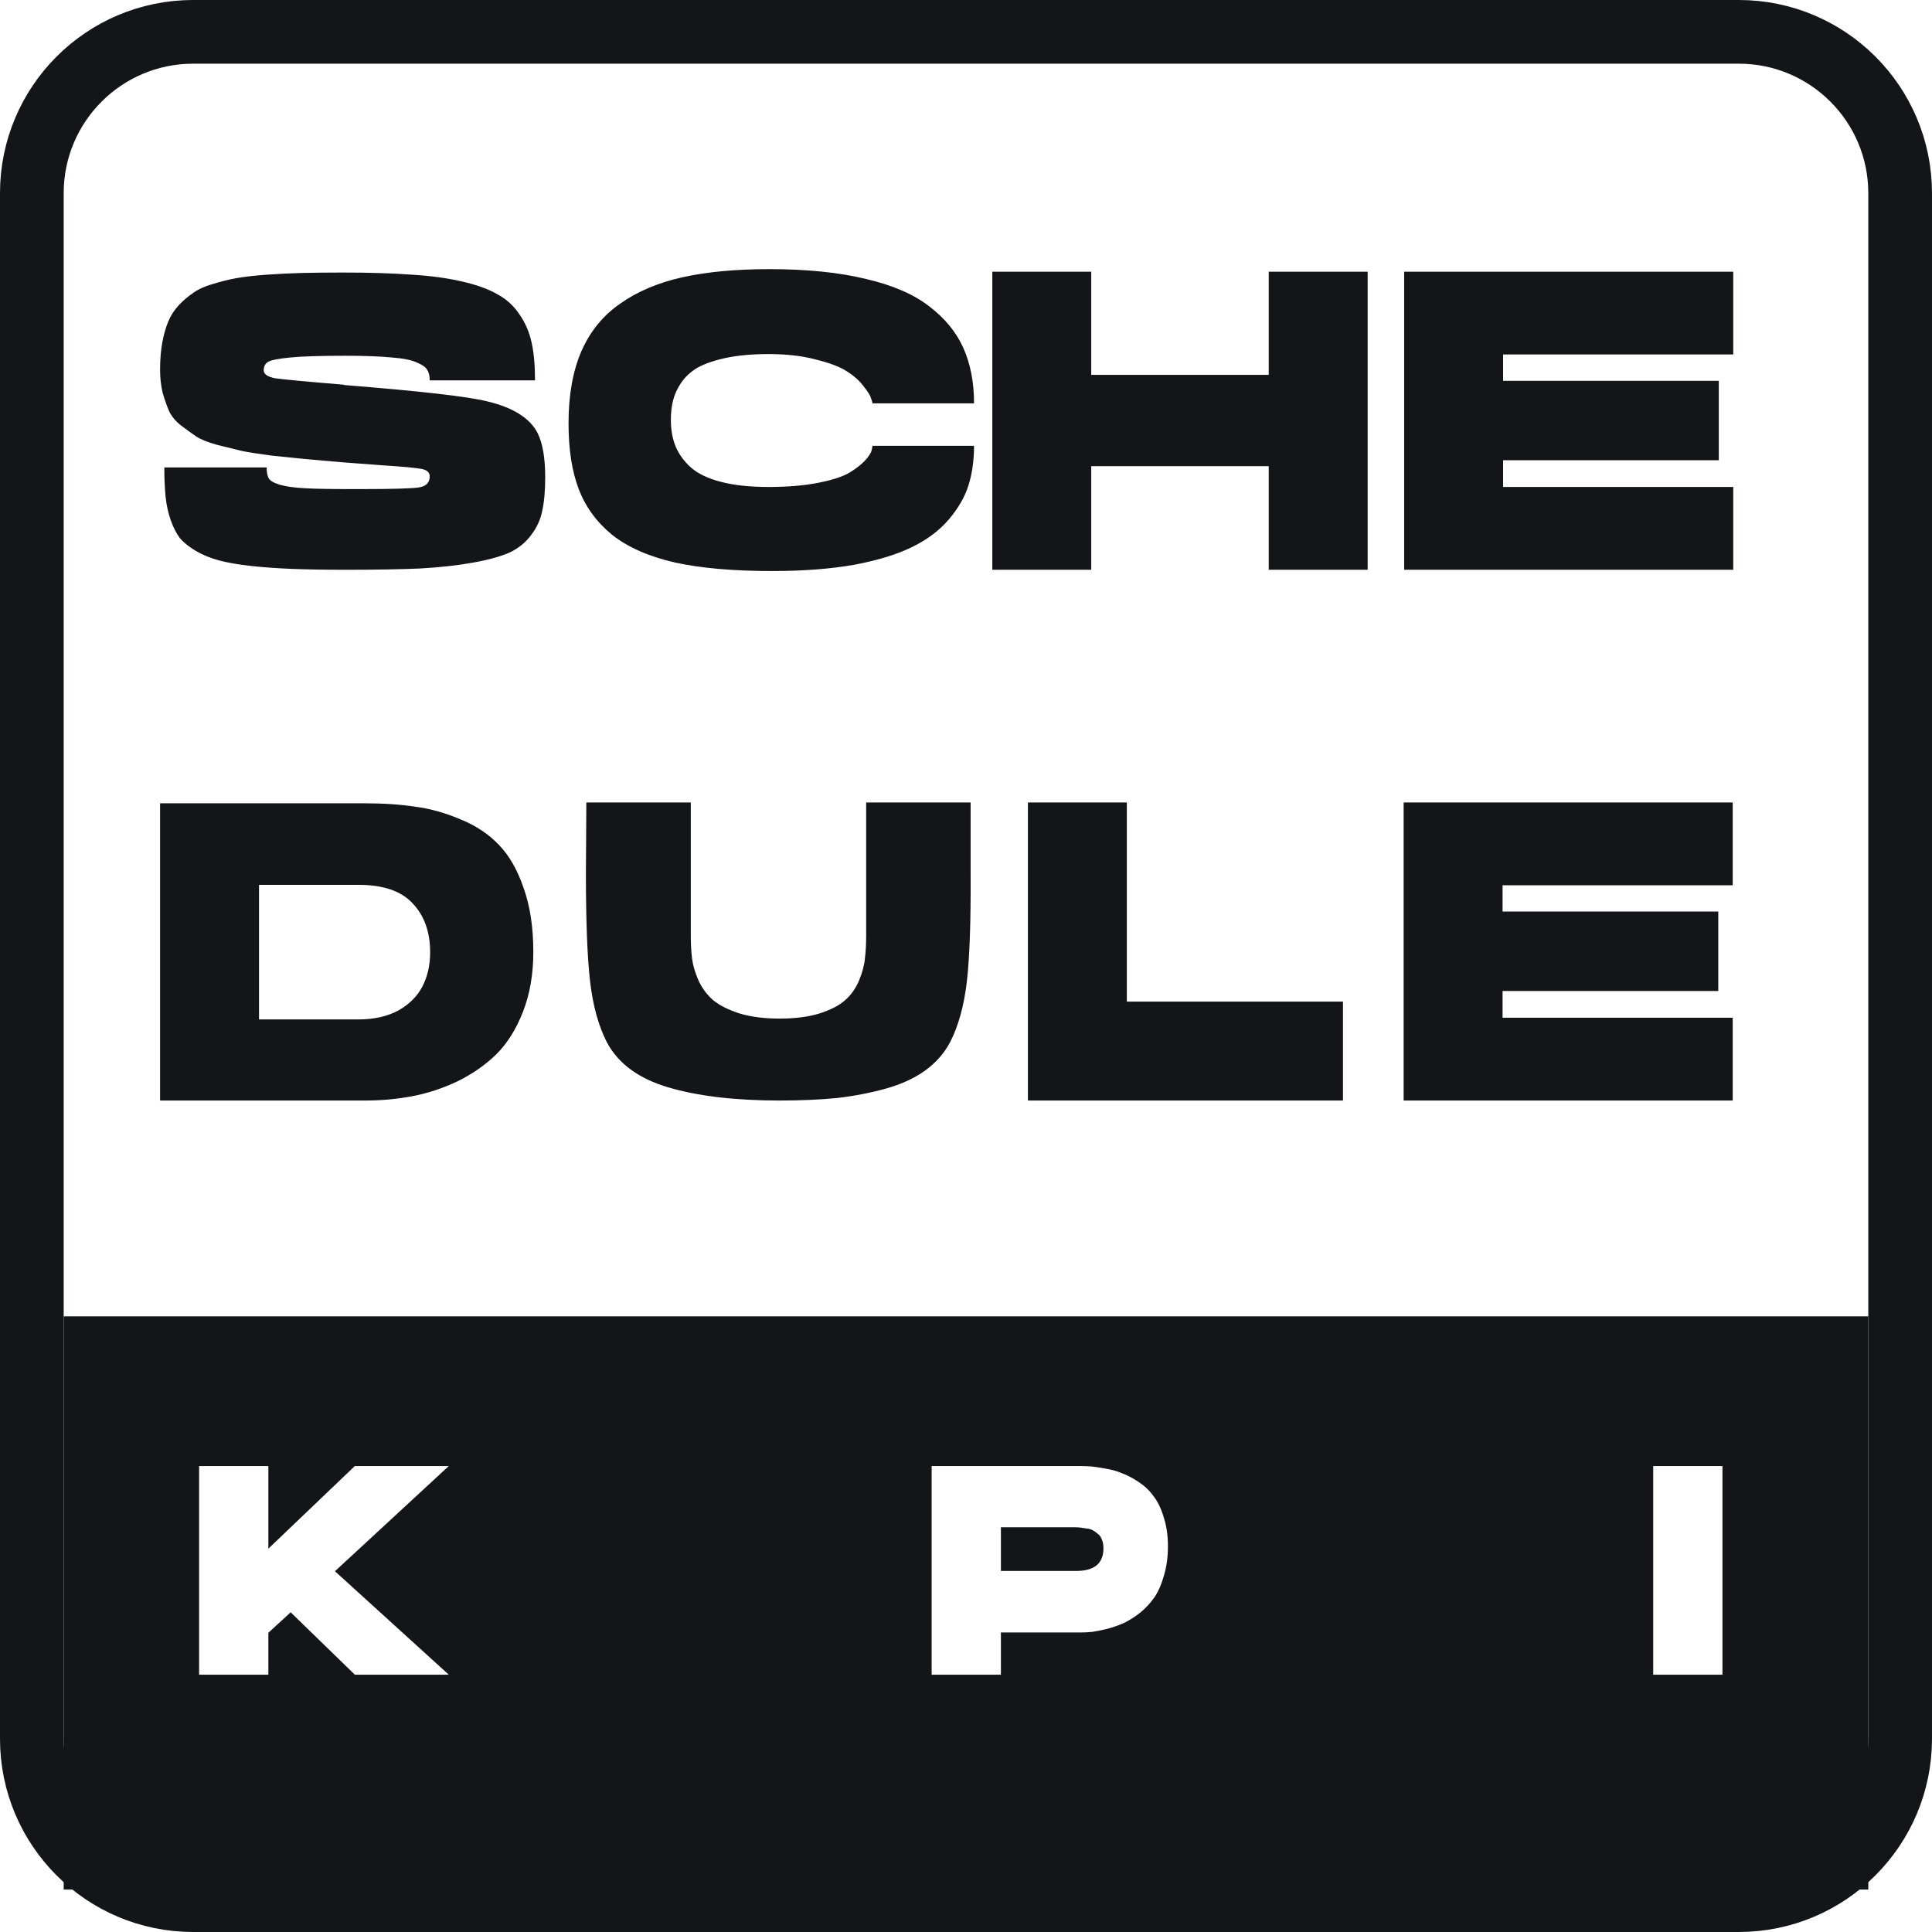
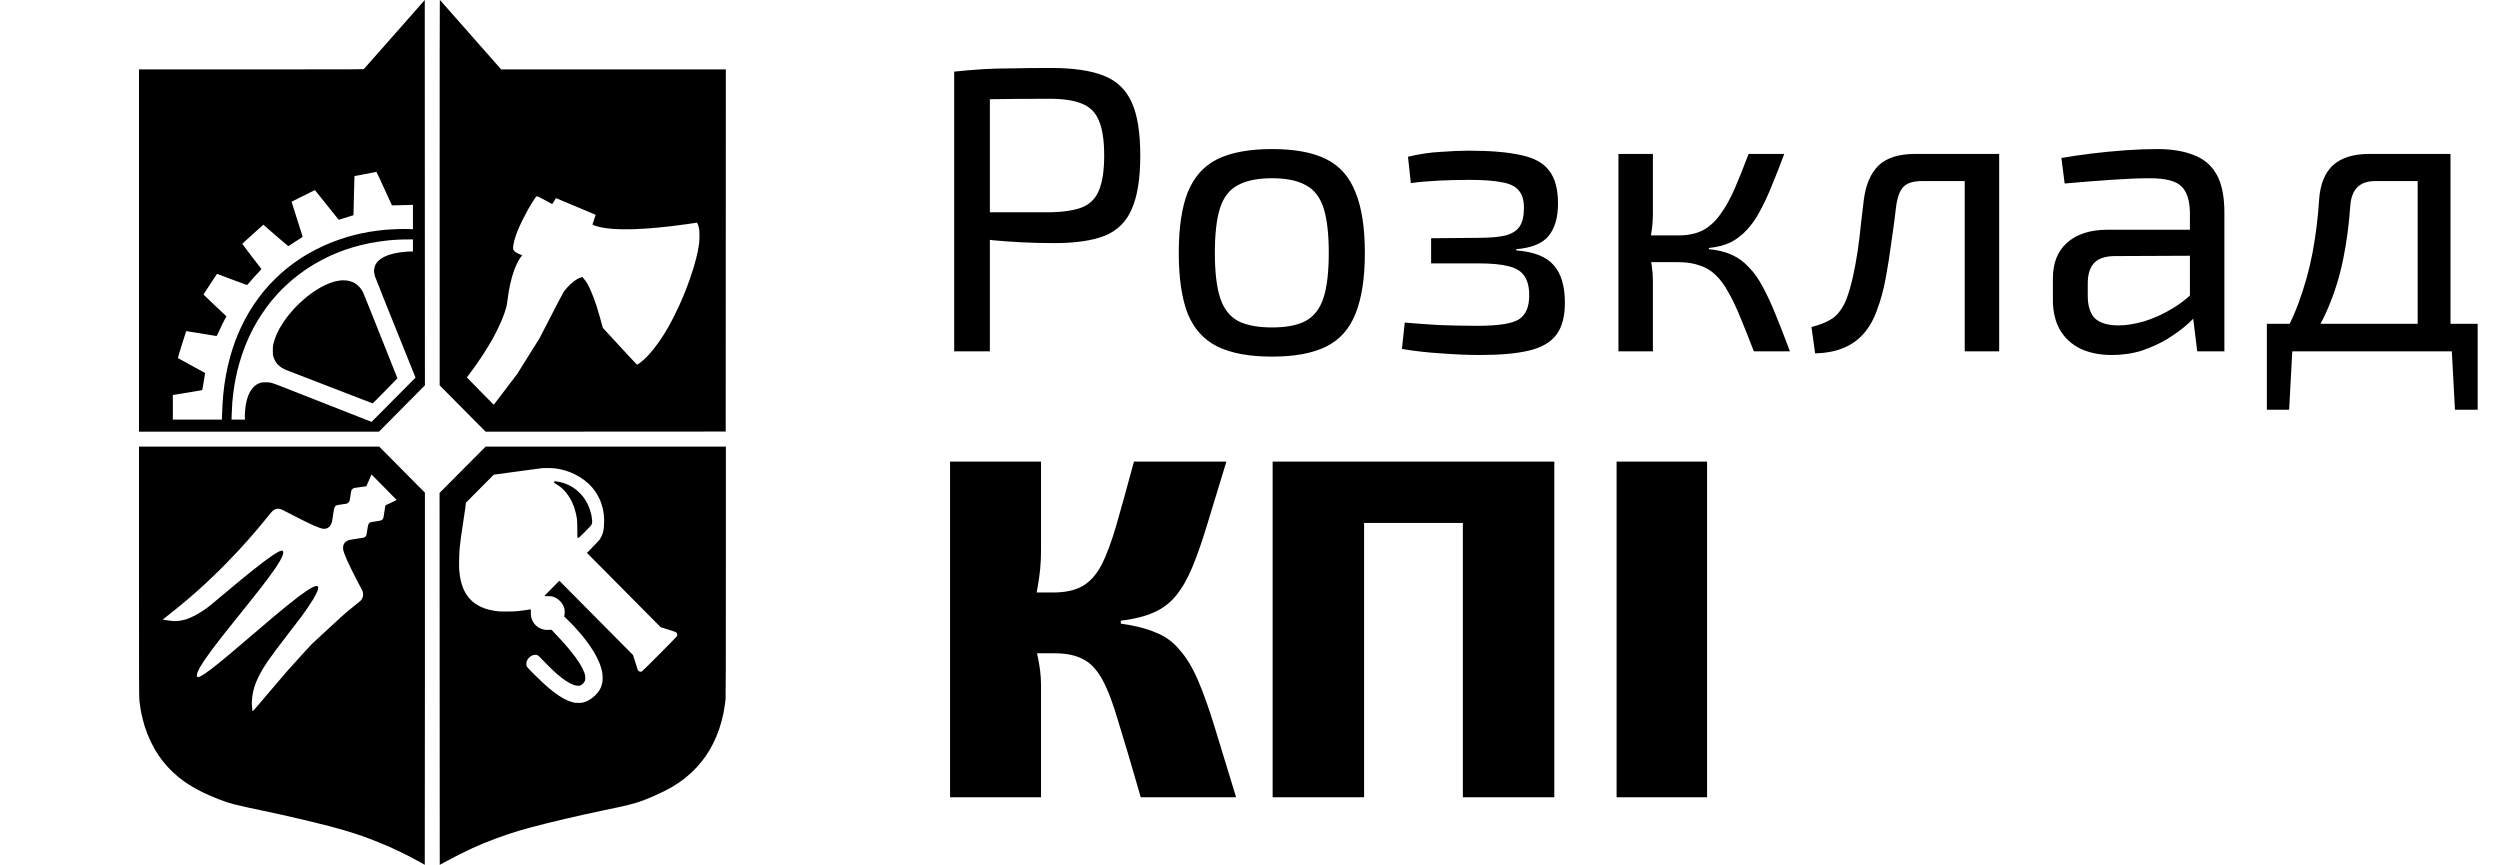
- <svg xmlns="http://www.w3.org/2000/svg" width="92" height="92" fill="none" viewBox="0 0 92 92">
-   <path fill="#141518" d="M16.338 12.978C17.605 12.978 18.69 13.012 19.593 13.079C20.496 13.133 21.298 13.241 21.999 13.403C22.7 13.564 23.26 13.767 23.678 14.009C24.109 14.238 24.459 14.555 24.729 14.96C25.012 15.364 25.208 15.816 25.315 16.314C25.423 16.799 25.477 17.399 25.477 18.114H20.463C20.463 17.898 20.422 17.73 20.341 17.608C20.274 17.487 20.112 17.372 19.856 17.265C19.6 17.143 19.195 17.062 18.643 17.022C18.09 16.968 17.362 16.941 16.459 16.941C15.259 16.941 14.383 16.968 13.831 17.022C13.278 17.076 12.927 17.143 12.779 17.224C12.631 17.305 12.557 17.447 12.557 17.649C12.57 17.824 12.752 17.945 13.103 18.013C13.467 18.067 14.545 18.168 16.338 18.316C16.365 18.316 16.385 18.323 16.398 18.336C19.957 18.619 22.215 18.875 23.172 19.105C24.426 19.401 25.235 19.907 25.599 20.621C25.841 21.106 25.962 21.807 25.962 22.724C25.962 23.371 25.915 23.903 25.821 24.321C25.74 24.739 25.565 25.123 25.295 25.474C25.039 25.824 24.702 26.101 24.284 26.303C23.866 26.491 23.287 26.653 22.545 26.788C21.804 26.923 20.955 27.017 19.998 27.071C19.054 27.112 17.875 27.132 16.459 27.132C15.489 27.132 14.646 27.118 13.932 27.091C13.231 27.064 12.57 27.017 11.95 26.95C11.344 26.883 10.838 26.795 10.434 26.687C10.029 26.579 9.665 26.431 9.342 26.242C9.018 26.053 8.762 25.851 8.573 25.636C8.398 25.406 8.25 25.117 8.129 24.766C8.007 24.416 7.926 24.045 7.886 23.654C7.846 23.263 7.825 22.798 7.825 22.259H12.698C12.698 22.488 12.732 22.663 12.799 22.785C12.88 22.906 13.062 23.007 13.345 23.088C13.628 23.169 14.019 23.223 14.518 23.25C15.03 23.277 15.751 23.29 16.681 23.29C16.789 23.29 16.951 23.29 17.167 23.29C18.703 23.29 19.634 23.263 19.957 23.209C20.294 23.155 20.463 22.98 20.463 22.683C20.463 22.508 20.348 22.394 20.119 22.34C19.89 22.286 19.256 22.225 18.218 22.158C17.463 22.104 16.837 22.057 16.338 22.016C15.543 21.949 14.929 21.895 14.498 21.855C14.08 21.814 13.554 21.76 12.921 21.693C12.301 21.612 11.829 21.538 11.505 21.47C11.182 21.389 10.798 21.295 10.353 21.187C9.908 21.066 9.571 20.931 9.342 20.783C9.126 20.634 8.883 20.459 8.614 20.257C8.358 20.055 8.169 19.826 8.048 19.57C7.94 19.314 7.839 19.024 7.744 18.7C7.664 18.363 7.623 17.999 7.623 17.608C7.623 17.137 7.657 16.712 7.724 16.334C7.792 15.957 7.886 15.62 8.007 15.323C8.129 15.027 8.297 14.764 8.513 14.535C8.728 14.306 8.958 14.11 9.2 13.948C9.443 13.773 9.753 13.632 10.13 13.524C10.521 13.403 10.905 13.308 11.283 13.241C11.674 13.173 12.152 13.12 12.719 13.079C13.285 13.039 13.837 13.012 14.377 12.998C14.929 12.985 15.583 12.978 16.338 12.978ZM36.637 12.816C38.416 12.816 39.946 12.971 41.227 13.281C42.507 13.578 43.518 14.016 44.26 14.596C45.001 15.162 45.54 15.822 45.877 16.577C46.214 17.332 46.383 18.208 46.383 19.206H41.55C41.537 19.138 41.51 19.051 41.469 18.943C41.442 18.835 41.328 18.653 41.126 18.397C40.923 18.127 40.66 17.891 40.337 17.689C40.013 17.474 39.521 17.285 38.861 17.123C38.214 16.948 37.459 16.86 36.596 16.86C35.828 16.86 35.154 16.921 34.574 17.042C34.008 17.163 33.557 17.319 33.22 17.507C32.896 17.696 32.633 17.939 32.431 18.235C32.242 18.518 32.114 18.801 32.047 19.084C31.979 19.354 31.946 19.657 31.946 19.994C31.946 20.466 32.02 20.884 32.168 21.248C32.316 21.612 32.559 21.949 32.896 22.259C33.233 22.555 33.712 22.785 34.332 22.946C34.952 23.108 35.707 23.189 36.596 23.189C37.513 23.189 38.308 23.122 38.982 22.987C39.656 22.852 40.148 22.69 40.458 22.502C40.768 22.313 41.011 22.124 41.186 21.935C41.375 21.733 41.483 21.565 41.51 21.43L41.55 21.228H46.383C46.383 21.915 46.295 22.542 46.12 23.108C45.945 23.661 45.635 24.2 45.19 24.726C44.745 25.251 44.165 25.689 43.451 26.04C42.75 26.39 41.833 26.674 40.701 26.889C39.569 27.091 38.254 27.192 36.758 27.192C34.925 27.192 33.388 27.058 32.148 26.788C30.908 26.505 29.91 26.067 29.155 25.474C28.414 24.867 27.882 24.139 27.558 23.29C27.235 22.441 27.073 21.396 27.073 20.156C27.073 18.822 27.275 17.683 27.679 16.739C28.097 15.782 28.717 15.02 29.54 14.454C30.362 13.874 31.353 13.457 32.512 13.2C33.671 12.944 35.046 12.816 36.637 12.816ZM60.416 12.938H65.127V27.132H60.416V22.198H51.964V27.132H47.253V12.938H51.964V17.851H60.416V12.938ZM66.865 12.938H82.535V16.88H71.576V18.134H81.847V21.915H71.576V23.189H82.535V27.132H66.865V12.938Z" />
-   <path fill="#141518" d="M17.389 52.406H7.623V38.252H17.329C18.245 38.252 19.061 38.306 19.775 38.414C20.49 38.508 21.211 38.711 21.939 39.021C22.667 39.317 23.273 39.722 23.759 40.234C24.244 40.733 24.635 41.413 24.931 42.276C25.241 43.139 25.396 44.157 25.396 45.329C25.396 46.381 25.235 47.324 24.911 48.16C24.587 48.996 24.163 49.677 23.637 50.202C23.111 50.715 22.491 51.146 21.777 51.496C21.062 51.833 20.341 52.069 19.613 52.204C18.899 52.339 18.158 52.406 17.389 52.406ZM17.066 48.544C17.807 48.544 18.441 48.403 18.966 48.12C19.492 47.823 19.876 47.439 20.119 46.967C20.361 46.495 20.483 45.956 20.483 45.349C20.483 44.379 20.206 43.604 19.654 43.024C19.115 42.431 18.252 42.135 17.066 42.135H12.334V48.544H17.066ZM37.121 52.406C35.004 52.406 33.239 52.197 31.823 51.779C30.408 51.362 29.43 50.64 28.891 49.616C28.5 48.848 28.238 47.897 28.103 46.765C27.968 45.619 27.901 43.901 27.901 41.609L27.921 38.212H32.895V44.561C32.895 44.965 32.915 45.329 32.956 45.653C32.996 45.963 33.097 46.307 33.259 46.684C33.434 47.062 33.67 47.378 33.967 47.634C34.263 47.877 34.681 48.086 35.22 48.261C35.759 48.423 36.393 48.504 37.121 48.504C37.862 48.504 38.496 48.423 39.021 48.261C39.561 48.086 39.965 47.877 40.235 47.634C40.518 47.392 40.74 47.082 40.902 46.704C41.064 46.313 41.158 45.963 41.185 45.653C41.225 45.343 41.246 44.979 41.246 44.561V38.212H46.22V41.609C46.233 43.901 46.172 45.619 46.038 46.765C45.903 47.897 45.64 48.848 45.249 49.616C44.966 50.155 44.562 50.613 44.036 50.991C43.524 51.355 42.904 51.638 42.176 51.84C41.448 52.042 40.679 52.191 39.871 52.285C39.062 52.366 38.145 52.406 37.121 52.406ZM53.659 47.695H63.951V52.406H48.948V38.212H53.659V47.695ZM66.84 38.212H82.51V42.155H71.551V43.408H81.823V47.19H71.551V48.463H82.51V52.406H66.84V38.212Z" />
-   <path fill="#141518" fill-rule="evenodd" d="M88.967 62.682H3.033V89.978H88.967V62.682ZM15.95 74.821L21.371 69.811H16.898L12.779 73.746V69.811H9.481V79.747H12.779V77.751L13.841 76.775L16.898 79.747H21.371L15.95 74.821ZM51.342 69.811H44.364V79.747H47.662V77.737H51.455C51.625 77.737 51.809 77.728 52.007 77.709C52.205 77.68 52.441 77.633 52.715 77.567C52.998 77.492 53.267 77.397 53.522 77.284C53.776 77.162 54.036 76.996 54.3 76.789C54.564 76.572 54.791 76.326 54.979 76.053C55.168 75.77 55.319 75.421 55.432 75.005C55.555 74.59 55.616 74.133 55.616 73.632C55.616 73.123 55.55 72.665 55.418 72.26C55.295 71.844 55.135 71.509 54.937 71.255C54.748 70.99 54.512 70.764 54.229 70.575C53.946 70.386 53.677 70.245 53.422 70.151C53.177 70.047 52.899 69.971 52.587 69.924C52.285 69.868 52.05 69.835 51.88 69.825C51.71 69.816 51.531 69.811 51.342 69.811ZM52.545 73.732C52.545 74.449 52.111 74.807 51.243 74.807H47.662V72.727H51.186C51.28 72.727 51.365 72.731 51.441 72.741C51.516 72.75 51.611 72.764 51.724 72.783C51.847 72.793 51.95 72.821 52.035 72.868C52.12 72.915 52.205 72.977 52.29 73.052C52.375 73.118 52.436 73.208 52.474 73.321C52.521 73.434 52.545 73.571 52.545 73.732ZM78.724 69.811V79.747H82.022V69.811H78.724Z" clip-rule="evenodd" />
-   <rect width="88.967" height="88.967" x="1.516" y="1.516" stroke="#141518" stroke-width="3.033" rx="7.684" />
+ <svg xmlns="http://www.w3.org/2000/svg" width="185" height="64" viewBox="0 0 185 64" fill="none">
+   <path fill-rule="evenodd" clip-rule="evenodd" d="M31.433 0L31.443 28.515L28.042 31.945H10.285V5.136H18.592C26.478 5.136 26.9 5.134 26.932 5.103C26.951 5.084 27.971 3.929 29.199 2.535L31.433 0ZM26.23 13.03C26.211 13.545 26.196 14.197 26.183 14.811L26.158 15.924C25.734 16.049 25.489 16.127 25.338 16.179C25.116 16.255 25.061 16.268 25.047 16.247C25.037 16.232 24.64 15.736 24.167 15.143L23.304 14.066C22.918 14.252 22.527 14.448 22.19 14.619L21.576 14.93C22.198 16.889 22.383 17.474 22.39 17.495C22.398 17.528 22.36 17.558 22.141 17.695C21.998 17.782 21.766 17.932 21.627 18.027C21.488 18.122 21.363 18.206 21.35 18.213C21.335 18.221 20.992 17.936 20.408 17.429L19.489 16.629C19.415 16.699 19.065 17.015 18.66 17.374C18.256 17.733 17.927 18.035 17.927 18.046C17.927 18.056 18.239 18.472 18.622 18.968C19.003 19.464 19.325 19.882 19.336 19.895C19.353 19.914 19.311 19.965 19.159 20.123C19.05 20.235 18.89 20.408 18.799 20.507C18.71 20.606 18.564 20.777 18.471 20.887C18.381 20.997 18.296 21.088 18.285 21.092C18.273 21.094 17.768 20.91 17.162 20.68C16.555 20.45 16.06 20.264 16.058 20.265C16.058 20.267 15.832 20.609 15.555 21.026C15.278 21.44 15.054 21.787 15.057 21.795C15.059 21.805 15.404 22.135 15.824 22.53C16.244 22.925 16.625 23.285 16.672 23.328L16.757 23.41C16.695 23.509 16.583 23.725 16.47 23.955C16.357 24.185 16.214 24.485 16.152 24.622C16.073 24.803 16.033 24.871 16.013 24.866C15.998 24.862 15.489 24.776 14.882 24.677C14.275 24.579 13.78 24.499 13.778 24.503C13.776 24.505 13.635 24.951 13.463 25.494C13.292 26.038 13.156 26.488 13.164 26.496C13.171 26.501 13.627 26.752 14.176 27.054C14.726 27.355 15.178 27.602 15.18 27.602C15.184 27.603 15.155 27.771 15.12 27.974C15.082 28.177 15.035 28.46 15.014 28.601C14.993 28.741 14.971 28.863 14.963 28.869C14.956 28.875 14.517 28.951 13.987 29.036C13.46 29.122 12.974 29.199 12.91 29.211L12.791 29.228V31.052H16.418C16.44 30.396 16.455 30.062 16.467 29.883C16.476 29.707 16.502 29.386 16.523 29.171C16.544 28.956 16.583 28.631 16.608 28.449C16.634 28.267 16.683 27.959 16.719 27.765C16.755 27.571 16.819 27.259 16.862 27.071C16.906 26.883 16.983 26.579 17.034 26.397C17.085 26.215 17.166 25.945 17.213 25.798C17.26 25.652 17.345 25.413 17.397 25.266C17.452 25.12 17.541 24.894 17.595 24.763C17.65 24.632 17.753 24.398 17.827 24.24C17.9 24.085 18.027 23.828 18.11 23.67C18.192 23.515 18.328 23.269 18.411 23.129C18.496 22.988 18.645 22.749 18.744 22.597C18.846 22.445 19.016 22.202 19.125 22.055C19.232 21.909 19.406 21.687 19.509 21.561C19.613 21.436 19.796 21.227 19.916 21.096C20.035 20.965 20.242 20.752 20.376 20.621C20.51 20.49 20.721 20.294 20.845 20.184C20.969 20.074 21.169 19.906 21.288 19.811C21.408 19.715 21.634 19.544 21.791 19.431C21.949 19.317 22.186 19.154 22.318 19.07C22.452 18.985 22.674 18.85 22.814 18.768C22.953 18.687 23.217 18.544 23.398 18.453C23.579 18.36 23.856 18.227 24.01 18.158C24.167 18.088 24.412 17.985 24.557 17.928C24.702 17.872 24.956 17.778 25.122 17.721C25.288 17.664 25.551 17.579 25.706 17.533C25.862 17.488 26.107 17.419 26.252 17.383C26.397 17.347 26.639 17.292 26.789 17.26C26.94 17.229 27.191 17.182 27.345 17.155C27.501 17.129 27.759 17.091 27.92 17.07C28.08 17.049 28.357 17.018 28.532 17.001C28.709 16.986 29.082 16.965 29.361 16.954C29.642 16.944 30.024 16.942 30.214 16.95L30.557 16.963V15.158C29.922 15.181 29.574 15.189 29.372 15.191L29.005 15.196C28.127 13.275 27.865 12.719 27.854 12.719C27.844 12.721 27.473 12.791 27.032 12.876L26.23 13.03ZM28.814 17.78C28.639 17.796 28.317 17.835 28.099 17.868C27.882 17.898 27.556 17.953 27.373 17.989C27.192 18.025 26.904 18.09 26.733 18.132C26.563 18.174 26.309 18.242 26.168 18.284C26.028 18.324 25.777 18.404 25.612 18.46C25.446 18.517 25.192 18.611 25.047 18.669C24.901 18.727 24.664 18.825 24.519 18.89C24.374 18.954 24.086 19.095 23.878 19.203C23.671 19.31 23.383 19.469 23.238 19.557C23.093 19.642 22.848 19.8 22.691 19.904C22.537 20.007 22.283 20.189 22.126 20.307C21.972 20.425 21.738 20.611 21.608 20.72C21.48 20.83 21.246 21.039 21.09 21.185C20.936 21.331 20.692 21.578 20.551 21.734C20.41 21.89 20.216 22.11 20.12 22.226C20.026 22.34 19.862 22.551 19.756 22.692C19.651 22.832 19.477 23.081 19.37 23.243C19.262 23.404 19.108 23.648 19.029 23.784C18.948 23.919 18.814 24.159 18.731 24.316C18.648 24.472 18.516 24.738 18.439 24.905C18.362 25.073 18.239 25.36 18.166 25.542C18.093 25.724 17.981 26.028 17.917 26.216C17.853 26.404 17.759 26.703 17.71 26.881C17.659 27.058 17.593 27.311 17.561 27.442C17.529 27.573 17.478 27.803 17.448 27.955C17.416 28.107 17.369 28.363 17.343 28.525C17.316 28.686 17.279 28.96 17.258 29.133C17.237 29.306 17.207 29.596 17.19 29.779C17.175 29.961 17.156 30.322 17.149 30.581L17.134 31.052H18.132C18.111 30.927 18.113 30.75 18.125 30.577C18.134 30.404 18.155 30.174 18.17 30.064C18.187 29.954 18.221 29.775 18.249 29.665C18.275 29.555 18.33 29.38 18.371 29.275C18.413 29.171 18.479 29.03 18.52 28.962C18.56 28.893 18.633 28.789 18.682 28.73C18.733 28.671 18.803 28.597 18.839 28.567C18.876 28.536 18.948 28.483 18.999 28.451C19.052 28.417 19.161 28.367 19.244 28.339C19.381 28.293 19.421 28.289 19.668 28.289C19.897 28.291 19.971 28.299 20.12 28.339C20.22 28.365 20.604 28.508 20.977 28.656C21.35 28.802 22.97 29.441 24.576 30.072L27.496 31.219L30.749 27.945C28.442 22.217 27.754 20.49 27.733 20.412C27.712 20.334 27.69 20.205 27.682 20.127C27.675 20.03 27.682 19.939 27.701 19.842C27.718 19.764 27.752 19.656 27.778 19.604C27.803 19.551 27.859 19.462 27.904 19.407C27.95 19.35 28.046 19.257 28.117 19.2C28.191 19.143 28.334 19.055 28.438 19.004C28.541 18.953 28.703 18.886 28.796 18.856C28.89 18.825 29.063 18.778 29.182 18.751C29.302 18.725 29.493 18.69 29.606 18.673C29.721 18.658 29.924 18.635 30.058 18.626C30.194 18.614 30.361 18.607 30.431 18.607H30.557V17.714C29.937 17.718 29.617 17.725 29.446 17.735C29.276 17.742 28.992 17.763 28.814 17.78ZM32.611 0.059C32.637 0.089 33.655 1.245 37.085 5.136H53.712L53.702 31.935L35.936 31.945L32.535 28.515L32.534 14.273C32.532 5.66 32.537 0.025 32.547 0.017C32.556 0.008 32.586 0.027 32.611 0.059ZM39.373 15.001C39.293 15.128 39.163 15.35 39.082 15.491C39.001 15.631 38.837 15.943 38.715 16.184C38.594 16.424 38.455 16.714 38.406 16.83C38.355 16.944 38.269 17.163 38.212 17.315C38.156 17.467 38.086 17.683 38.056 17.799C38.027 17.913 37.993 18.084 37.982 18.179C37.969 18.272 37.967 18.384 37.975 18.426C37.982 18.47 38.012 18.529 38.046 18.565C38.078 18.601 38.15 18.658 38.206 18.692C38.265 18.727 38.367 18.778 38.432 18.806C38.5 18.835 38.578 18.865 38.602 18.875L38.649 18.892C38.572 18.972 38.506 19.065 38.451 19.148C38.398 19.232 38.304 19.403 38.246 19.528C38.186 19.654 38.097 19.859 38.052 19.984C38.005 20.11 37.933 20.332 37.892 20.478C37.848 20.625 37.784 20.881 37.748 21.048C37.713 21.215 37.664 21.459 37.643 21.59C37.622 21.721 37.583 21.994 37.558 22.198C37.532 22.401 37.49 22.644 37.464 22.739C37.44 22.832 37.374 23.038 37.321 23.195C37.266 23.351 37.168 23.608 37.1 23.765C37.033 23.921 36.897 24.212 36.799 24.411C36.701 24.609 36.556 24.888 36.479 25.029C36.4 25.169 36.251 25.426 36.147 25.599C36.044 25.772 35.853 26.074 35.725 26.273C35.595 26.471 35.365 26.809 35.215 27.024C35.062 27.239 34.851 27.526 34.745 27.664C34.64 27.803 34.551 27.923 34.551 27.93C34.551 27.938 35 28.398 35.546 28.949L36.539 29.954L38.269 27.679L39.91 25.057C41.238 22.481 41.66 21.677 41.705 21.609C41.75 21.54 41.852 21.411 41.933 21.32C42.014 21.231 42.138 21.102 42.21 21.035C42.283 20.968 42.406 20.866 42.483 20.807C42.562 20.748 42.681 20.67 42.747 20.632C42.815 20.596 42.92 20.552 42.982 20.533L43.095 20.501C43.271 20.693 43.378 20.841 43.444 20.955C43.512 21.069 43.627 21.299 43.7 21.466C43.776 21.634 43.885 21.903 43.943 22.065C44.004 22.226 44.098 22.5 44.154 22.673C44.211 22.846 44.314 23.195 44.386 23.452C44.459 23.708 44.537 23.993 44.561 24.088L44.606 24.259C46.547 26.37 47.121 26.984 47.137 26.984C47.154 26.986 47.235 26.936 47.319 26.878C47.404 26.817 47.56 26.689 47.664 26.596C47.77 26.501 47.943 26.328 48.048 26.209C48.154 26.091 48.318 25.893 48.414 25.772C48.512 25.65 48.681 25.418 48.793 25.257C48.906 25.095 49.073 24.839 49.168 24.687C49.26 24.535 49.407 24.288 49.492 24.136C49.578 23.984 49.744 23.672 49.861 23.442C49.978 23.212 50.151 22.853 50.247 22.644C50.341 22.435 50.484 22.11 50.562 21.922C50.639 21.734 50.754 21.447 50.816 21.286C50.876 21.124 50.987 20.824 51.059 20.621C51.133 20.418 51.244 20.076 51.31 19.861C51.376 19.646 51.468 19.317 51.515 19.129C51.562 18.941 51.623 18.675 51.647 18.54C51.673 18.404 51.709 18.187 51.728 18.056C51.751 17.892 51.76 17.695 51.76 17.429C51.76 17.102 51.754 17.011 51.72 16.868C51.7 16.773 51.66 16.646 51.632 16.583C51.583 16.471 51.583 16.469 51.523 16.483C51.489 16.492 51.195 16.536 50.867 16.581C50.541 16.629 50.019 16.697 49.708 16.733C49.397 16.77 48.962 16.817 48.738 16.838C48.516 16.859 48.156 16.889 47.937 16.904C47.721 16.922 47.3 16.942 47.005 16.956C46.705 16.967 46.262 16.973 46.002 16.965C45.746 16.959 45.432 16.944 45.305 16.935C45.179 16.923 44.972 16.902 44.847 16.885C44.723 16.87 44.525 16.834 44.405 16.808C44.286 16.781 44.12 16.735 44.037 16.705C43.955 16.674 43.875 16.64 43.858 16.631C43.836 16.616 43.851 16.561 43.958 16.256C44.028 16.059 44.083 15.897 44.081 15.896C44.077 15.894 43.414 15.614 42.605 15.274C41.797 14.932 41.136 14.657 41.136 14.659C41.134 14.662 41.076 14.765 41.004 14.887C40.883 15.09 40.87 15.107 40.835 15.088C40.814 15.077 40.654 14.987 40.477 14.892C40.301 14.795 40.07 14.672 39.964 14.619C39.859 14.566 39.753 14.522 39.732 14.522C39.708 14.522 39.665 14.564 39.606 14.643C39.557 14.712 39.452 14.871 39.373 15.001ZM10.285 33.047H28.061L31.443 36.457V50.227C31.443 57.8 31.439 63.998 31.433 63.998C31.43 63.998 31.401 63.981 31.373 63.962C31.345 63.943 31.177 63.848 31 63.751C30.825 63.654 30.503 63.483 30.284 63.369C30.067 63.257 29.728 63.088 29.53 62.995C29.334 62.902 29.026 62.757 28.843 62.678C28.662 62.596 28.276 62.434 27.985 62.317C27.695 62.199 27.294 62.043 27.091 61.969C26.889 61.897 26.537 61.775 26.309 61.699C26.081 61.623 25.68 61.5 25.414 61.424C25.15 61.346 24.702 61.222 24.415 61.148C24.131 61.074 23.618 60.945 23.276 60.861C22.934 60.778 22.379 60.645 22.041 60.567C21.706 60.487 21.13 60.356 20.76 60.274C20.393 60.192 19.82 60.069 19.489 59.999C19.157 59.928 18.628 59.816 18.311 59.748C17.997 59.681 17.584 59.586 17.397 59.539C17.211 59.491 16.932 59.411 16.776 59.36C16.621 59.309 16.346 59.208 16.163 59.136C15.982 59.064 15.704 58.948 15.542 58.878C15.381 58.807 15.131 58.691 14.986 58.623C14.841 58.553 14.6 58.425 14.449 58.342C14.3 58.256 14.091 58.135 13.987 58.068C13.884 58.004 13.71 57.886 13.601 57.808C13.494 57.728 13.328 57.603 13.234 57.529C13.141 57.453 12.959 57.293 12.829 57.173C12.7 57.054 12.503 56.854 12.39 56.729C12.278 56.605 12.109 56.402 12.013 56.278C11.919 56.155 11.794 55.988 11.74 55.908C11.685 55.826 11.57 55.646 11.487 55.505C11.404 55.364 11.265 55.102 11.178 54.925C11.091 54.747 10.971 54.473 10.909 54.318C10.848 54.16 10.758 53.909 10.709 53.757C10.662 53.605 10.585 53.328 10.54 53.139C10.492 52.951 10.43 52.644 10.4 52.456C10.368 52.267 10.33 51.998 10.315 51.857C10.289 51.631 10.285 50.508 10.285 42.323V33.047ZM27.454 35.194C27.433 35.241 27.349 35.439 27.264 35.631L27.11 35.982C26.474 36.066 26.26 36.098 26.22 36.108C26.181 36.117 26.122 36.15 26.09 36.178C26.058 36.207 26.02 36.252 26.007 36.277C25.994 36.303 25.96 36.486 25.934 36.682C25.907 36.877 25.873 37.062 25.86 37.09C25.845 37.119 25.804 37.17 25.766 37.204C25.729 37.238 25.67 37.271 25.636 37.276C25.602 37.28 25.431 37.305 25.254 37.33C25.022 37.36 24.916 37.383 24.867 37.411C24.832 37.434 24.785 37.487 24.76 37.535C24.728 37.597 24.702 37.73 24.649 38.101C24.609 38.386 24.566 38.629 24.543 38.69C24.523 38.749 24.485 38.825 24.462 38.861C24.44 38.899 24.393 38.956 24.357 38.988C24.323 39.022 24.251 39.068 24.199 39.091C24.133 39.119 24.069 39.133 23.982 39.131C23.897 39.131 23.807 39.112 23.68 39.07C23.583 39.036 23.383 38.958 23.238 38.895C23.093 38.834 22.678 38.635 22.315 38.454C21.953 38.274 21.478 38.031 21.26 37.913C21.043 37.797 20.819 37.687 20.76 37.672C20.692 37.651 20.621 37.643 20.544 37.651C20.482 37.656 20.397 37.675 20.355 37.692C20.314 37.709 20.252 37.742 20.218 37.765C20.184 37.787 20.031 37.96 19.881 38.148C19.728 38.337 19.498 38.62 19.368 38.775C19.24 38.933 19.027 39.186 18.897 39.336C18.767 39.488 18.526 39.765 18.36 39.953C18.194 40.142 17.887 40.48 17.68 40.704C17.473 40.928 17.062 41.359 16.766 41.662C16.472 41.964 16.026 42.404 15.777 42.642C15.528 42.88 15.219 43.172 15.089 43.29C14.959 43.41 14.718 43.628 14.553 43.774C14.387 43.921 14.082 44.187 13.874 44.363C13.667 44.54 13.266 44.874 12.979 45.104C12.695 45.332 12.367 45.595 12.25 45.682C12.135 45.771 12.045 45.849 12.052 45.855C12.06 45.861 12.248 45.891 12.471 45.919C12.789 45.961 12.915 45.971 13.055 45.961C13.155 45.954 13.307 45.937 13.394 45.921C13.482 45.906 13.629 45.872 13.72 45.845C13.81 45.819 13.989 45.75 14.115 45.695C14.242 45.64 14.456 45.532 14.59 45.456C14.726 45.38 14.943 45.247 15.071 45.161C15.201 45.074 15.425 44.907 15.57 44.789C15.715 44.669 16.178 44.285 16.597 43.934C17.017 43.583 17.529 43.155 17.736 42.984C17.944 42.813 18.326 42.501 18.584 42.294C18.844 42.085 19.242 41.774 19.47 41.601C19.698 41.428 20.012 41.202 20.167 41.097C20.323 40.993 20.517 40.875 20.6 40.833C20.683 40.793 20.785 40.755 20.826 40.75C20.885 40.74 20.909 40.746 20.93 40.772C20.949 40.793 20.958 40.843 20.958 40.902C20.956 40.964 20.934 41.054 20.894 41.151C20.86 41.234 20.783 41.394 20.719 41.502C20.657 41.612 20.512 41.844 20.397 42.015C20.282 42.188 20.046 42.517 19.875 42.746C19.703 42.976 19.411 43.362 19.223 43.602C19.036 43.843 18.701 44.267 18.479 44.542C18.258 44.819 17.77 45.427 17.397 45.891C17.022 46.356 16.553 46.947 16.354 47.202C16.154 47.459 15.839 47.869 15.656 48.114C15.474 48.361 15.231 48.703 15.116 48.874C15.001 49.047 14.858 49.273 14.799 49.377C14.739 49.482 14.664 49.632 14.633 49.71C14.601 49.79 14.571 49.896 14.568 49.947C14.56 50.027 14.566 50.05 14.6 50.081C14.637 50.117 14.647 50.117 14.718 50.094C14.764 50.081 14.854 50.037 14.92 50.001C14.988 49.963 15.123 49.875 15.221 49.809C15.321 49.74 15.502 49.607 15.626 49.514C15.751 49.419 15.998 49.225 16.173 49.085C16.35 48.942 16.774 48.591 17.115 48.304C17.458 48.017 18.191 47.394 18.744 46.919C19.3 46.444 19.999 45.849 20.299 45.596C20.6 45.344 21.041 44.981 21.278 44.787C21.518 44.595 21.87 44.318 22.06 44.173C22.253 44.027 22.527 43.83 22.673 43.733C22.818 43.636 23.014 43.518 23.106 43.47C23.202 43.423 23.319 43.377 23.373 43.37C23.458 43.356 23.477 43.36 23.511 43.392C23.534 43.415 23.55 43.455 23.55 43.487C23.55 43.52 23.535 43.592 23.52 43.649C23.503 43.708 23.445 43.845 23.39 43.953C23.336 44.063 23.236 44.248 23.168 44.361C23.1 44.477 22.916 44.759 22.757 44.989C22.601 45.218 22.394 45.509 22.3 45.635C22.205 45.76 21.815 46.269 21.431 46.765C21.049 47.263 20.557 47.907 20.34 48.2C20.123 48.492 19.863 48.857 19.762 49.007C19.662 49.159 19.513 49.395 19.432 49.529C19.351 49.666 19.225 49.896 19.149 50.042C19.076 50.189 18.98 50.4 18.939 50.508C18.895 50.618 18.839 50.785 18.81 50.879C18.784 50.974 18.741 51.148 18.716 51.268C18.69 51.39 18.66 51.606 18.648 51.752C18.631 51.956 18.631 52.085 18.648 52.3C18.66 52.454 18.677 52.598 18.686 52.623C18.699 52.661 18.848 52.49 19.984 51.145C21.013 49.925 21.444 49.431 22.168 48.644L23.068 47.664C25.308 45.581 25.534 45.382 26.026 44.99C26.337 44.743 26.625 44.508 26.667 44.468C26.708 44.428 26.767 44.354 26.793 44.303C26.821 44.251 26.851 44.164 26.861 44.105C26.87 44.048 26.872 43.949 26.863 43.886C26.855 43.82 26.823 43.725 26.789 43.658C26.755 43.596 26.633 43.366 26.518 43.145C26.401 42.927 26.196 42.524 26.06 42.252C25.924 41.981 25.749 41.61 25.668 41.426C25.589 41.244 25.493 41.004 25.455 40.894C25.401 40.731 25.387 40.668 25.387 40.542C25.387 40.421 25.397 40.37 25.435 40.288C25.463 40.223 25.516 40.153 25.574 40.102C25.627 40.056 25.715 40.001 25.772 39.978C25.836 39.955 26.085 39.91 26.403 39.866C26.838 39.805 26.942 39.784 26.994 39.748C27.03 39.725 27.074 39.682 27.093 39.649C27.117 39.611 27.143 39.48 27.175 39.241C27.202 39.049 27.239 38.857 27.256 38.815C27.275 38.775 27.313 38.722 27.341 38.697C27.369 38.673 27.424 38.644 27.464 38.635C27.503 38.625 27.675 38.599 27.844 38.576C28.038 38.549 28.183 38.521 28.227 38.498C28.27 38.475 28.315 38.431 28.342 38.382C28.379 38.316 28.398 38.217 28.447 37.854C28.481 37.609 28.513 37.402 28.521 37.396C28.526 37.39 28.716 37.299 28.943 37.197C29.169 37.094 29.353 37.005 29.353 36.999C29.353 36.995 28.933 36.568 28.421 36.049L27.49 35.108L27.454 35.194ZM35.938 33.047H53.714V42.315C53.714 48.787 53.708 51.631 53.693 51.743C53.682 51.832 53.657 52.03 53.636 52.18C53.616 52.332 53.571 52.602 53.535 52.779C53.499 52.957 53.435 53.227 53.393 53.377C53.354 53.529 53.277 53.782 53.224 53.938C53.171 54.095 53.075 54.348 53.011 54.498C52.949 54.65 52.834 54.899 52.757 55.049C52.679 55.201 52.557 55.423 52.485 55.543C52.412 55.665 52.291 55.853 52.214 55.961C52.139 56.071 52.005 56.252 51.918 56.36C51.83 56.47 51.671 56.655 51.566 56.769C51.459 56.885 51.282 57.063 51.172 57.166C51.063 57.268 50.861 57.443 50.728 57.551C50.592 57.662 50.351 57.838 50.191 57.947C50.031 58.053 49.804 58.196 49.691 58.262C49.576 58.327 49.328 58.46 49.136 58.556C48.943 58.653 48.604 58.811 48.382 58.908C48.16 59.003 47.845 59.134 47.685 59.195C47.525 59.258 47.274 59.345 47.129 59.391C46.984 59.436 46.692 59.516 46.479 59.569C46.266 59.62 45.948 59.695 45.773 59.731C45.596 59.769 45.104 59.873 44.68 59.962C44.254 60.052 43.581 60.198 43.182 60.285C42.783 60.375 42.148 60.521 41.769 60.608C41.39 60.698 40.742 60.855 40.328 60.958C39.913 61.063 39.395 61.196 39.178 61.255C38.96 61.313 38.627 61.408 38.434 61.465C38.242 61.52 37.865 61.64 37.596 61.731C37.327 61.821 36.893 61.973 36.635 62.072C36.375 62.168 35.991 62.32 35.778 62.408C35.565 62.497 35.205 62.653 34.977 62.755C34.749 62.858 34.278 63.086 33.931 63.261C33.585 63.436 33.131 63.673 32.924 63.789C32.716 63.905 32.545 64 32.541 64C32.539 63.998 32.535 57.806 32.528 36.476L35.938 33.047ZM38.284 34.89L36.541 35.124L34.48 37.198C34.461 37.375 34.44 37.546 34.419 37.692C34.399 37.839 34.337 38.255 34.28 38.614C34.224 38.975 34.152 39.458 34.12 39.688C34.09 39.917 34.044 40.273 34.024 40.476C33.997 40.721 33.98 41.04 33.975 41.416C33.967 41.789 33.971 42.076 33.986 42.243C33.999 42.386 34.024 42.591 34.044 42.699C34.063 42.809 34.095 42.967 34.116 43.05C34.139 43.134 34.182 43.28 34.216 43.373C34.248 43.468 34.312 43.622 34.359 43.715C34.406 43.81 34.497 43.964 34.561 44.057C34.623 44.153 34.747 44.303 34.836 44.39C34.924 44.479 35.071 44.605 35.166 44.669C35.258 44.732 35.41 44.823 35.505 44.871C35.597 44.918 35.75 44.983 35.844 45.017C35.936 45.049 36.094 45.097 36.192 45.121C36.29 45.146 36.494 45.186 36.645 45.211C36.88 45.247 36.995 45.253 37.474 45.253C37.884 45.255 38.112 45.245 38.349 45.22C38.525 45.201 38.802 45.165 38.962 45.139C39.122 45.114 39.261 45.093 39.273 45.093C39.284 45.093 39.288 45.173 39.284 45.308C39.278 45.46 39.286 45.562 39.309 45.663C39.325 45.743 39.363 45.857 39.393 45.919C39.422 45.982 39.484 46.085 39.529 46.146C39.574 46.206 39.666 46.3 39.734 46.351C39.802 46.402 39.908 46.471 39.97 46.499C40.032 46.529 40.141 46.567 40.215 46.584C40.313 46.609 40.407 46.615 40.58 46.611L40.814 46.603C41.332 47.149 41.573 47.409 41.684 47.535C41.797 47.66 41.995 47.892 42.125 48.047C42.253 48.205 42.442 48.445 42.543 48.58C42.643 48.716 42.79 48.929 42.871 49.054C42.95 49.18 43.062 49.377 43.116 49.492C43.173 49.607 43.237 49.758 43.259 49.824C43.284 49.896 43.304 50.016 43.308 50.109C43.314 50.2 43.308 50.305 43.297 50.346C43.286 50.388 43.235 50.474 43.186 50.536C43.129 50.609 43.063 50.666 43.003 50.698C42.928 50.736 42.883 50.745 42.777 50.745C42.694 50.744 42.592 50.728 42.504 50.7C42.427 50.677 42.291 50.62 42.202 50.575C42.114 50.531 41.965 50.443 41.873 50.381C41.779 50.318 41.626 50.208 41.533 50.134C41.439 50.062 41.266 49.917 41.147 49.813C41.029 49.71 40.752 49.446 40.533 49.225C40.315 49.007 40.07 48.756 39.987 48.667C39.906 48.58 39.81 48.496 39.776 48.483C39.742 48.467 39.663 48.456 39.597 48.456C39.506 48.456 39.454 48.469 39.361 48.513C39.297 48.545 39.203 48.612 39.154 48.661C39.103 48.711 39.039 48.802 39.007 48.864C38.962 48.961 38.952 49.001 38.952 49.121C38.952 49.225 38.962 49.282 38.988 49.33C39.009 49.368 39.224 49.598 39.469 49.843C39.714 50.09 40.038 50.402 40.187 50.538C40.337 50.673 40.535 50.85 40.629 50.928C40.721 51.008 40.87 51.127 40.959 51.196C41.047 51.264 41.208 51.38 41.317 51.454C41.426 51.526 41.59 51.631 41.684 51.682C41.777 51.735 41.939 51.813 42.042 51.855C42.146 51.897 42.306 51.95 42.4 51.975C42.532 52.007 42.623 52.017 42.805 52.015C42.979 52.015 43.078 52.003 43.182 51.977C43.259 51.956 43.387 51.908 43.465 51.87C43.542 51.834 43.678 51.752 43.766 51.69C43.855 51.625 43.994 51.507 44.075 51.426C44.158 51.344 44.273 51.205 44.331 51.116C44.388 51.029 44.459 50.892 44.488 50.812C44.516 50.734 44.552 50.611 44.567 50.536C44.582 50.464 44.595 50.301 44.595 50.175C44.595 50.05 44.582 49.871 44.567 49.776C44.55 49.683 44.516 49.529 44.49 49.434C44.463 49.341 44.403 49.17 44.356 49.054C44.309 48.941 44.226 48.756 44.169 48.646C44.115 48.538 44.011 48.352 43.941 48.234C43.87 48.116 43.742 47.914 43.653 47.787C43.565 47.66 43.414 47.453 43.316 47.327C43.218 47.2 43.062 47.008 42.969 46.898C42.877 46.79 42.668 46.556 42.506 46.379C42.344 46.203 42.108 45.961 41.98 45.842L41.75 45.625C41.779 45.515 41.788 45.407 41.788 45.312C41.788 45.218 41.775 45.089 41.76 45.026C41.745 44.964 41.699 44.85 41.66 44.77C41.611 44.669 41.55 44.588 41.449 44.485C41.371 44.407 41.26 44.316 41.204 44.282C41.147 44.248 41.036 44.196 40.959 44.17C40.831 44.122 40.791 44.118 40.548 44.116C40.401 44.116 40.281 44.111 40.281 44.105C40.281 44.101 40.531 43.845 40.836 43.535L41.392 42.974L46.846 48.475C47.09 49.264 47.174 49.526 47.193 49.568C47.216 49.621 47.246 49.655 47.295 49.678C47.333 49.695 47.382 49.71 47.402 49.71C47.423 49.71 47.462 49.702 47.491 49.691C47.519 49.68 48.111 49.1 48.802 48.403C49.493 47.706 50.074 47.113 50.089 47.084C50.102 47.056 50.115 47.004 50.115 46.97C50.115 46.936 50.1 46.883 50.081 46.85C50.062 46.82 50.017 46.78 49.981 46.763C49.946 46.746 49.686 46.66 49.405 46.573L48.891 46.413L43.436 40.915C44.124 40.214 44.354 39.965 44.392 39.906C44.429 39.849 44.49 39.739 44.527 39.659C44.565 39.581 44.61 39.448 44.631 39.364C44.652 39.281 44.678 39.119 44.687 39.003C44.699 38.889 44.708 38.688 44.708 38.557C44.708 38.428 44.695 38.209 44.68 38.072C44.663 37.938 44.627 37.723 44.597 37.597C44.567 37.472 44.51 37.284 44.473 37.179C44.435 37.075 44.352 36.892 44.29 36.771C44.228 36.651 44.13 36.484 44.071 36.4C44.015 36.317 43.911 36.18 43.842 36.096C43.772 36.013 43.655 35.889 43.585 35.821C43.514 35.752 43.374 35.635 43.276 35.559C43.178 35.481 43.026 35.374 42.937 35.319C42.849 35.264 42.688 35.173 42.579 35.118C42.47 35.063 42.297 34.985 42.193 34.945C42.089 34.905 41.933 34.85 41.844 34.823C41.756 34.799 41.613 34.761 41.524 34.74C41.436 34.719 41.275 34.688 41.166 34.671C41.055 34.654 40.806 34.639 40.601 34.635C40.399 34.632 40.187 34.633 40.13 34.641C40.073 34.649 39.243 34.761 38.284 34.89ZM25.5 20.746C25.621 20.75 25.77 20.771 25.858 20.792C25.941 20.815 26.064 20.858 26.132 20.889C26.2 20.921 26.305 20.984 26.367 21.029C26.429 21.075 26.52 21.153 26.567 21.204C26.616 21.255 26.686 21.339 26.725 21.39C26.763 21.444 26.827 21.55 26.866 21.628C26.904 21.708 27.494 23.171 29.41 27.993L28.5 28.926C28.001 29.437 27.582 29.853 27.573 29.849C27.562 29.845 26.117 29.289 24.361 28.61C22.605 27.934 21.124 27.362 21.073 27.339C21.02 27.317 20.919 27.259 20.847 27.212C20.773 27.165 20.664 27.079 20.604 27.024C20.544 26.967 20.451 26.857 20.402 26.777C20.35 26.695 20.284 26.558 20.25 26.454C20.191 26.281 20.189 26.262 20.188 25.96C20.188 25.722 20.195 25.608 20.221 25.485C20.242 25.398 20.285 25.238 20.32 25.133C20.353 25.029 20.419 24.854 20.468 24.744C20.515 24.636 20.606 24.451 20.668 24.335C20.732 24.221 20.862 24.007 20.96 23.86C21.056 23.714 21.218 23.492 21.318 23.366C21.416 23.241 21.597 23.028 21.719 22.893C21.84 22.758 22.058 22.536 22.203 22.401C22.349 22.266 22.576 22.065 22.712 21.956C22.846 21.848 23.089 21.67 23.249 21.561C23.409 21.455 23.63 21.318 23.739 21.259C23.848 21.2 24.018 21.115 24.116 21.069C24.214 21.024 24.38 20.957 24.483 20.921C24.587 20.885 24.747 20.835 24.841 20.815C24.933 20.792 25.075 20.765 25.152 20.756C25.229 20.746 25.386 20.741 25.5 20.746ZM41.145 35.62C41.213 35.627 41.341 35.65 41.43 35.669C41.519 35.688 41.658 35.726 41.741 35.754C41.824 35.783 41.98 35.847 42.089 35.899C42.199 35.952 42.329 36.022 42.381 36.055C42.432 36.087 42.543 36.167 42.626 36.231C42.709 36.296 42.858 36.433 42.956 36.537C43.054 36.64 43.19 36.805 43.255 36.906C43.323 37.005 43.423 37.176 43.476 37.284C43.531 37.394 43.61 37.586 43.651 37.711C43.693 37.837 43.743 38.025 43.766 38.129C43.787 38.234 43.809 38.405 43.817 38.509C43.826 38.677 43.823 38.711 43.787 38.794C43.755 38.87 43.655 38.983 43.289 39.351C42.967 39.676 42.82 39.811 42.79 39.811C42.768 39.811 42.743 39.801 42.736 39.788C42.728 39.775 42.722 39.486 42.721 39.146C42.719 38.665 42.711 38.487 42.685 38.338C42.668 38.234 42.632 38.059 42.605 37.949C42.579 37.841 42.528 37.66 42.492 37.55C42.455 37.442 42.38 37.257 42.325 37.141C42.27 37.027 42.157 36.83 42.074 36.704C41.991 36.579 41.858 36.404 41.775 36.317C41.694 36.229 41.556 36.102 41.468 36.032C41.379 35.963 41.24 35.868 41.157 35.821C41.062 35.766 41.004 35.72 41 35.697C40.997 35.676 41 35.648 41.006 35.633C41.017 35.614 41.047 35.61 41.145 35.62Z" fill="black" />
+   <path d="M77.75 5.03C79.41 5.03 80.72 5.22 81.68 5.6C82.64 5.98 83.33 6.64 83.75 7.58C84.17 8.5 84.38 9.81 84.38 11.51C84.38 13.21 84.17 14.53 83.75 15.47C83.35 16.41 82.68 17.07 81.74 17.45C80.82 17.81 79.58 17.99 78.02 17.99C77.18 17.99 76.37 17.97 75.59 17.93C74.83 17.89 74.13 17.84 73.49 17.78C72.85 17.7 72.3 17.62 71.84 17.54C71.4 17.46 71.09 17.39 70.91 17.33L71 15.71C72.06 15.71 73.16 15.71 74.3 15.71C75.44 15.71 76.57 15.71 77.69 15.71C78.69 15.69 79.48 15.57 80.06 15.35C80.66 15.11 81.08 14.69 81.32 14.09C81.58 13.47 81.71 12.61 81.71 11.51C81.71 10.39 81.58 9.53 81.32 8.93C81.08 8.33 80.66 7.91 80.06 7.67C79.48 7.43 78.69 7.31 77.69 7.31C76.05 7.31 74.63 7.32 73.43 7.34C72.25 7.36 71.45 7.39 71.03 7.43L70.61 5.3C71.37 5.22 72.08 5.16 72.74 5.12C73.4 5.08 74.12 5.06 74.9 5.06C75.68 5.04 76.63 5.03 77.75 5.03ZM73.25 5.3V26H70.61V5.3H73.25ZM94.129 11.03C95.809 11.03 97.149 11.28 98.149 11.78C99.149 12.28 99.869 13.1 100.309 14.24C100.769 15.36 100.999 16.85 100.999 18.71C100.999 20.57 100.769 22.07 100.309 23.21C99.869 24.33 99.149 25.14 98.149 25.64C97.149 26.14 95.809 26.39 94.129 26.39C92.449 26.39 91.099 26.14 90.079 25.64C89.079 25.14 88.349 24.33 87.889 23.21C87.449 22.07 87.229 20.57 87.229 18.71C87.229 16.85 87.449 15.36 87.889 14.24C88.349 13.1 89.079 12.28 90.079 11.78C91.099 11.28 92.449 11.03 94.129 11.03ZM94.129 13.19C93.069 13.19 92.229 13.36 91.609 13.7C90.989 14.02 90.549 14.58 90.289 15.38C90.029 16.18 89.899 17.29 89.899 18.71C89.899 20.13 90.029 21.24 90.289 22.04C90.549 22.84 90.989 23.41 91.609 23.75C92.229 24.07 93.069 24.23 94.129 24.23C95.189 24.23 96.019 24.07 96.619 23.75C97.239 23.41 97.679 22.84 97.939 22.04C98.199 21.24 98.329 20.13 98.329 18.71C98.329 17.29 98.199 16.18 97.939 15.38C97.679 14.58 97.239 14.02 96.619 13.7C96.019 13.36 95.189 13.19 94.129 13.19ZM108.692 11.15C110.312 11.15 111.602 11.26 112.562 11.48C113.522 11.68 114.212 12.06 114.632 12.62C115.072 13.18 115.292 13.99 115.292 15.05C115.292 16.09 115.062 16.89 114.602 17.45C114.162 18.01 113.362 18.34 112.202 18.44V18.53C113.502 18.63 114.422 18.99 114.962 19.61C115.522 20.23 115.802 21.16 115.802 22.4C115.802 23.42 115.592 24.21 115.172 24.77C114.752 25.33 114.082 25.72 113.162 25.94C112.242 26.16 111.032 26.27 109.532 26.27C108.632 26.27 107.672 26.23 106.652 26.15C105.632 26.09 104.662 25.98 103.742 25.82L103.952 23.87C104.612 23.93 105.432 23.99 106.412 24.05C107.412 24.09 108.392 24.11 109.352 24.11C110.832 24.11 111.832 23.96 112.352 23.66C112.892 23.34 113.162 22.74 113.162 21.86C113.162 21.24 113.042 20.76 112.802 20.42C112.582 20.08 112.192 19.84 111.632 19.7C111.092 19.56 110.352 19.49 109.412 19.49H105.902V17.63L109.382 17.6C110.262 17.6 110.942 17.54 111.422 17.42C111.922 17.28 112.272 17.05 112.472 16.73C112.672 16.41 112.772 15.96 112.772 15.38C112.772 14.8 112.642 14.37 112.382 14.09C112.142 13.79 111.732 13.59 111.152 13.49C110.572 13.37 109.762 13.31 108.722 13.31C107.942 13.31 107.162 13.33 106.382 13.37C105.602 13.41 104.942 13.47 104.402 13.55L104.192 11.6C105.012 11.4 105.812 11.28 106.592 11.24C107.392 11.18 108.092 11.15 108.692 11.15ZM132.035 11.39C131.715 12.25 131.405 13.04 131.105 13.76C130.825 14.46 130.535 15.08 130.235 15.62C129.955 16.16 129.635 16.62 129.275 17C128.935 17.38 128.535 17.69 128.075 17.93C127.615 18.15 127.075 18.29 126.455 18.35V18.44C127.115 18.5 127.685 18.64 128.165 18.86C128.645 19.08 129.065 19.39 129.425 19.79C129.805 20.17 130.145 20.65 130.445 21.23C130.765 21.81 131.085 22.5 131.405 23.3C131.725 24.08 132.075 24.98 132.455 26H129.785C129.425 25.06 129.095 24.23 128.795 23.51C128.495 22.77 128.195 22.14 127.895 21.62C127.615 21.1 127.305 20.68 126.965 20.36C126.625 20.02 126.225 19.78 125.765 19.64C125.325 19.48 124.805 19.4 124.205 19.4V17.42C124.925 17.42 125.535 17.29 126.035 17.03C126.535 16.75 126.965 16.35 127.325 15.83C127.705 15.31 128.055 14.68 128.375 13.94C128.695 13.2 129.035 12.35 129.395 11.39H132.035ZM122.315 11.39V15.74C122.315 16.18 122.285 16.62 122.225 17.06C122.165 17.5 122.075 17.93 121.955 18.35C122.075 18.77 122.165 19.19 122.225 19.61C122.285 20.03 122.315 20.43 122.315 20.81V26H119.765V11.39H122.315ZM125.165 17.42V19.4H121.565V17.42H125.165ZM147.549 11.39V13.4H142.209C141.589 13.4 141.139 13.54 140.859 13.82C140.599 14.08 140.419 14.55 140.319 15.23C140.219 16.11 140.099 17.01 139.959 17.93C139.839 18.85 139.699 19.74 139.539 20.6C139.379 21.46 139.169 22.23 138.909 22.91C138.669 23.61 138.339 24.2 137.919 24.68C137.499 25.16 136.989 25.52 136.389 25.76C135.809 26 135.119 26.13 134.319 26.15L134.049 24.2C134.589 24.06 135.019 23.9 135.339 23.72C135.679 23.54 135.939 23.32 136.119 23.06C136.319 22.8 136.489 22.5 136.629 22.16C136.809 21.68 136.969 21.13 137.109 20.51C137.249 19.89 137.369 19.24 137.469 18.56C137.569 17.88 137.649 17.22 137.709 16.58C137.789 15.92 137.859 15.33 137.919 14.81C138.059 13.69 138.419 12.84 138.999 12.26C139.599 11.68 140.509 11.39 141.729 11.39H147.549ZM147.939 11.39V26H145.389V11.39H147.939ZM159.624 11.03C160.704 11.03 161.614 11.18 162.354 11.48C163.094 11.76 163.654 12.24 164.034 12.92C164.414 13.6 164.604 14.53 164.604 15.71V26H162.594L162.204 22.82L162.054 22.49V15.71C162.034 14.81 161.824 14.17 161.424 13.79C161.024 13.39 160.244 13.19 159.084 13.19C158.304 13.19 157.334 13.23 156.174 13.31C155.034 13.39 153.904 13.48 152.784 13.58L152.544 11.69C153.224 11.57 153.974 11.46 154.794 11.36C155.614 11.26 156.444 11.18 157.284 11.12C158.124 11.06 158.904 11.03 159.624 11.03ZM163.404 17L163.374 18.92L156.414 18.95C155.714 18.97 155.214 19.16 154.914 19.52C154.634 19.86 154.494 20.34 154.494 20.96V21.89C154.494 22.65 154.674 23.21 155.034 23.57C155.414 23.91 155.994 24.08 156.774 24.08C157.334 24.08 157.964 23.98 158.664 23.78C159.384 23.56 160.104 23.23 160.824 22.79C161.544 22.35 162.204 21.79 162.804 21.11V23C162.604 23.28 162.294 23.61 161.874 23.99C161.474 24.35 160.984 24.71 160.404 25.07C159.844 25.41 159.214 25.7 158.514 25.94C157.814 26.16 157.064 26.27 156.264 26.27C155.404 26.27 154.644 26.12 153.984 25.82C153.324 25.5 152.814 25.04 152.454 24.44C152.094 23.82 151.914 23.07 151.914 22.19V20.6C151.914 19.46 152.264 18.58 152.964 17.96C153.684 17.32 154.684 17 155.964 17H163.404ZM180.977 11.39V13.4H175.757C174.637 13.4 174.027 13.99 173.927 15.17C173.827 16.61 173.647 17.96 173.387 19.22C173.127 20.48 172.757 21.67 172.277 22.79C171.817 23.89 171.187 24.96 170.387 26H168.257C169.037 24.84 169.647 23.65 170.087 22.43C170.547 21.19 170.897 19.93 171.137 18.65C171.377 17.35 171.537 16.05 171.617 14.75C171.697 13.63 172.037 12.79 172.637 12.23C173.257 11.67 174.157 11.39 175.337 11.39H180.977ZM169.637 25.85L169.397 30.32H167.747V25.85H169.637ZM183.347 23.96V26H167.747V23.96H183.347ZM183.347 25.85V30.32H181.667L181.427 25.85H183.347ZM181.337 11.39V26H178.907V11.39H181.337Z" fill="black" />
+   <path d="M90.752 34.16C90.2 35.96 89.732 37.496 89.348 38.768C88.964 40.04 88.592 41.108 88.232 41.972C87.872 42.836 87.464 43.544 87.008 44.096C86.576 44.624 86.036 45.032 85.388 45.32C84.74 45.608 83.924 45.812 82.94 45.932V46.148C83.972 46.292 84.824 46.508 85.496 46.796C86.192 47.06 86.78 47.48 87.26 48.056C87.764 48.608 88.22 49.352 88.628 50.288C89.036 51.224 89.456 52.4 89.888 53.816C90.32 55.232 90.848 56.96 91.472 59H84.416C83.768 56.744 83.228 54.92 82.796 53.528C82.388 52.112 81.98 51.032 81.572 50.288C81.164 49.544 80.684 49.04 80.132 48.776C79.604 48.488 78.908 48.344 78.044 48.344L77.936 43.844C78.824 43.844 79.544 43.688 80.096 43.376C80.648 43.064 81.116 42.548 81.5 41.828C81.884 41.084 82.256 40.088 82.616 38.84C82.976 37.592 83.408 36.032 83.912 34.16H90.752ZM77.036 34.16V40.784C77.036 41.648 76.952 42.536 76.784 43.448C76.64 44.336 76.412 45.176 76.1 45.968C76.34 46.712 76.556 47.516 76.748 48.38C76.94 49.22 77.036 49.988 77.036 50.684V59H70.304V34.16H77.036ZM79.7 43.844V48.344H75.38V43.844H79.7ZM100.943 34.16V59H94.175V34.16H100.943ZM108.647 34.16V38.696H100.655V34.16H108.647ZM115.019 34.16V59H108.251V34.16H115.019ZM126.324 34.16V59H119.628V34.16H126.324Z" fill="black" />
</svg>
